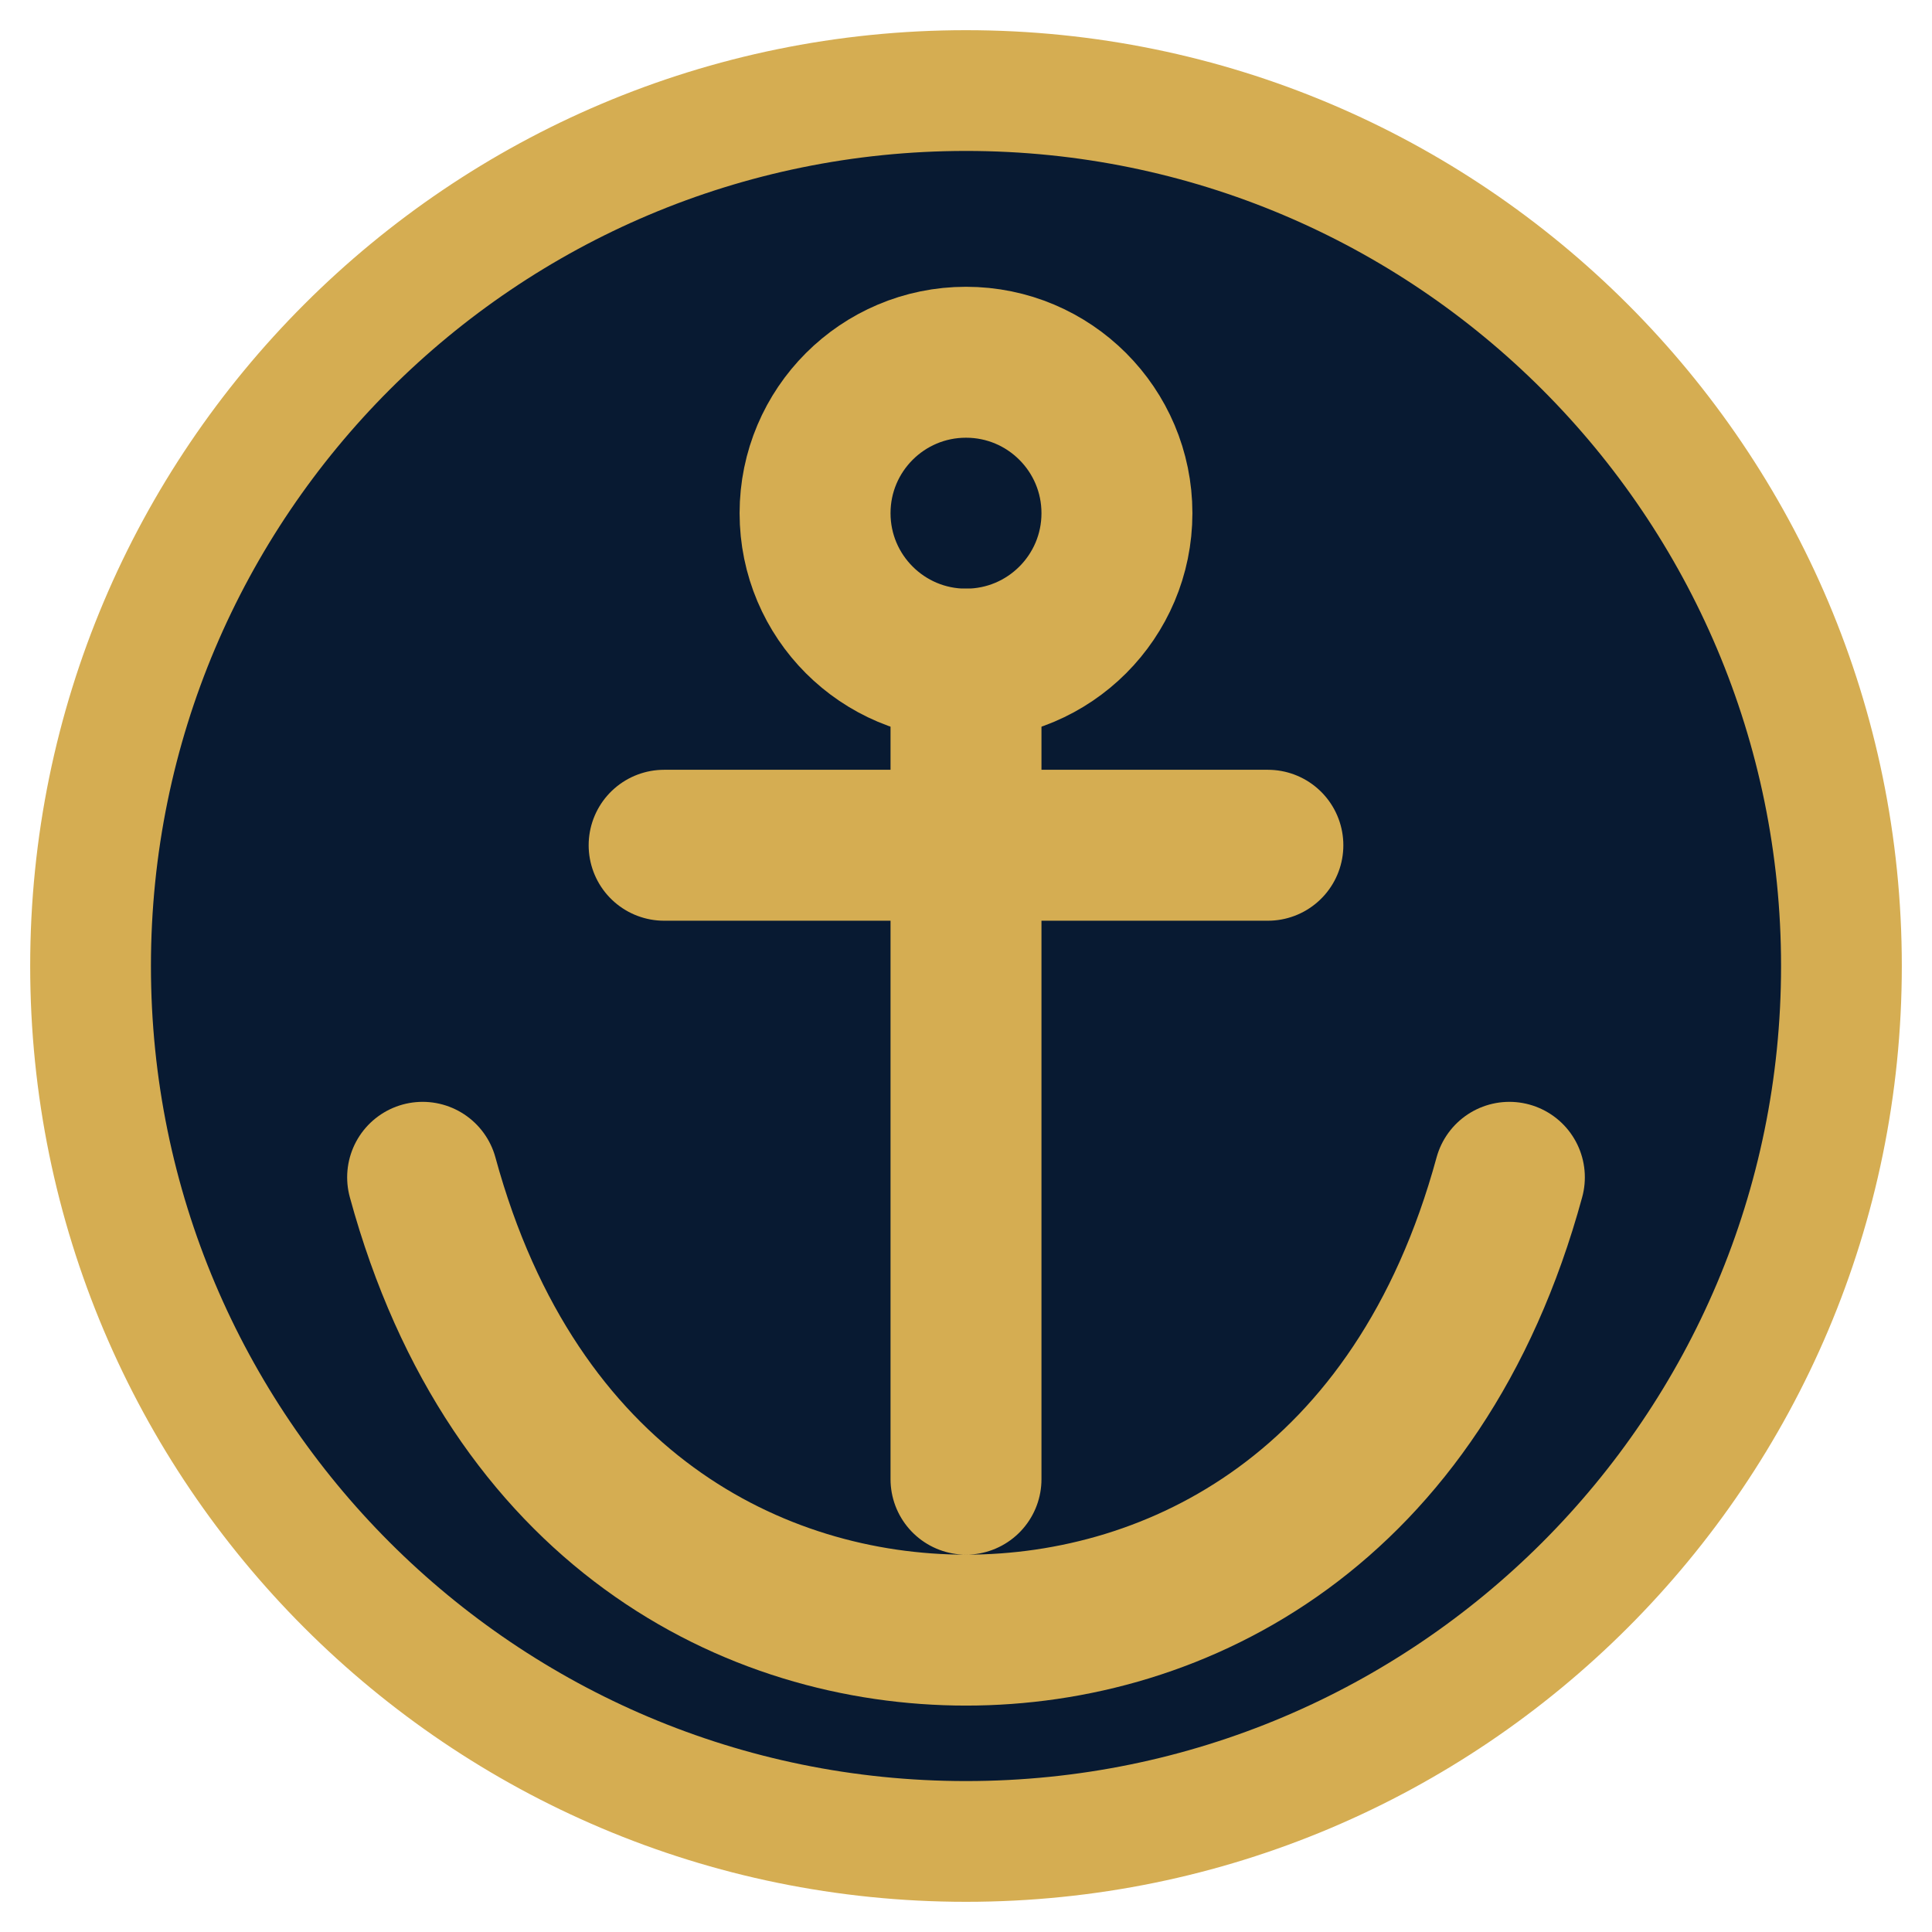
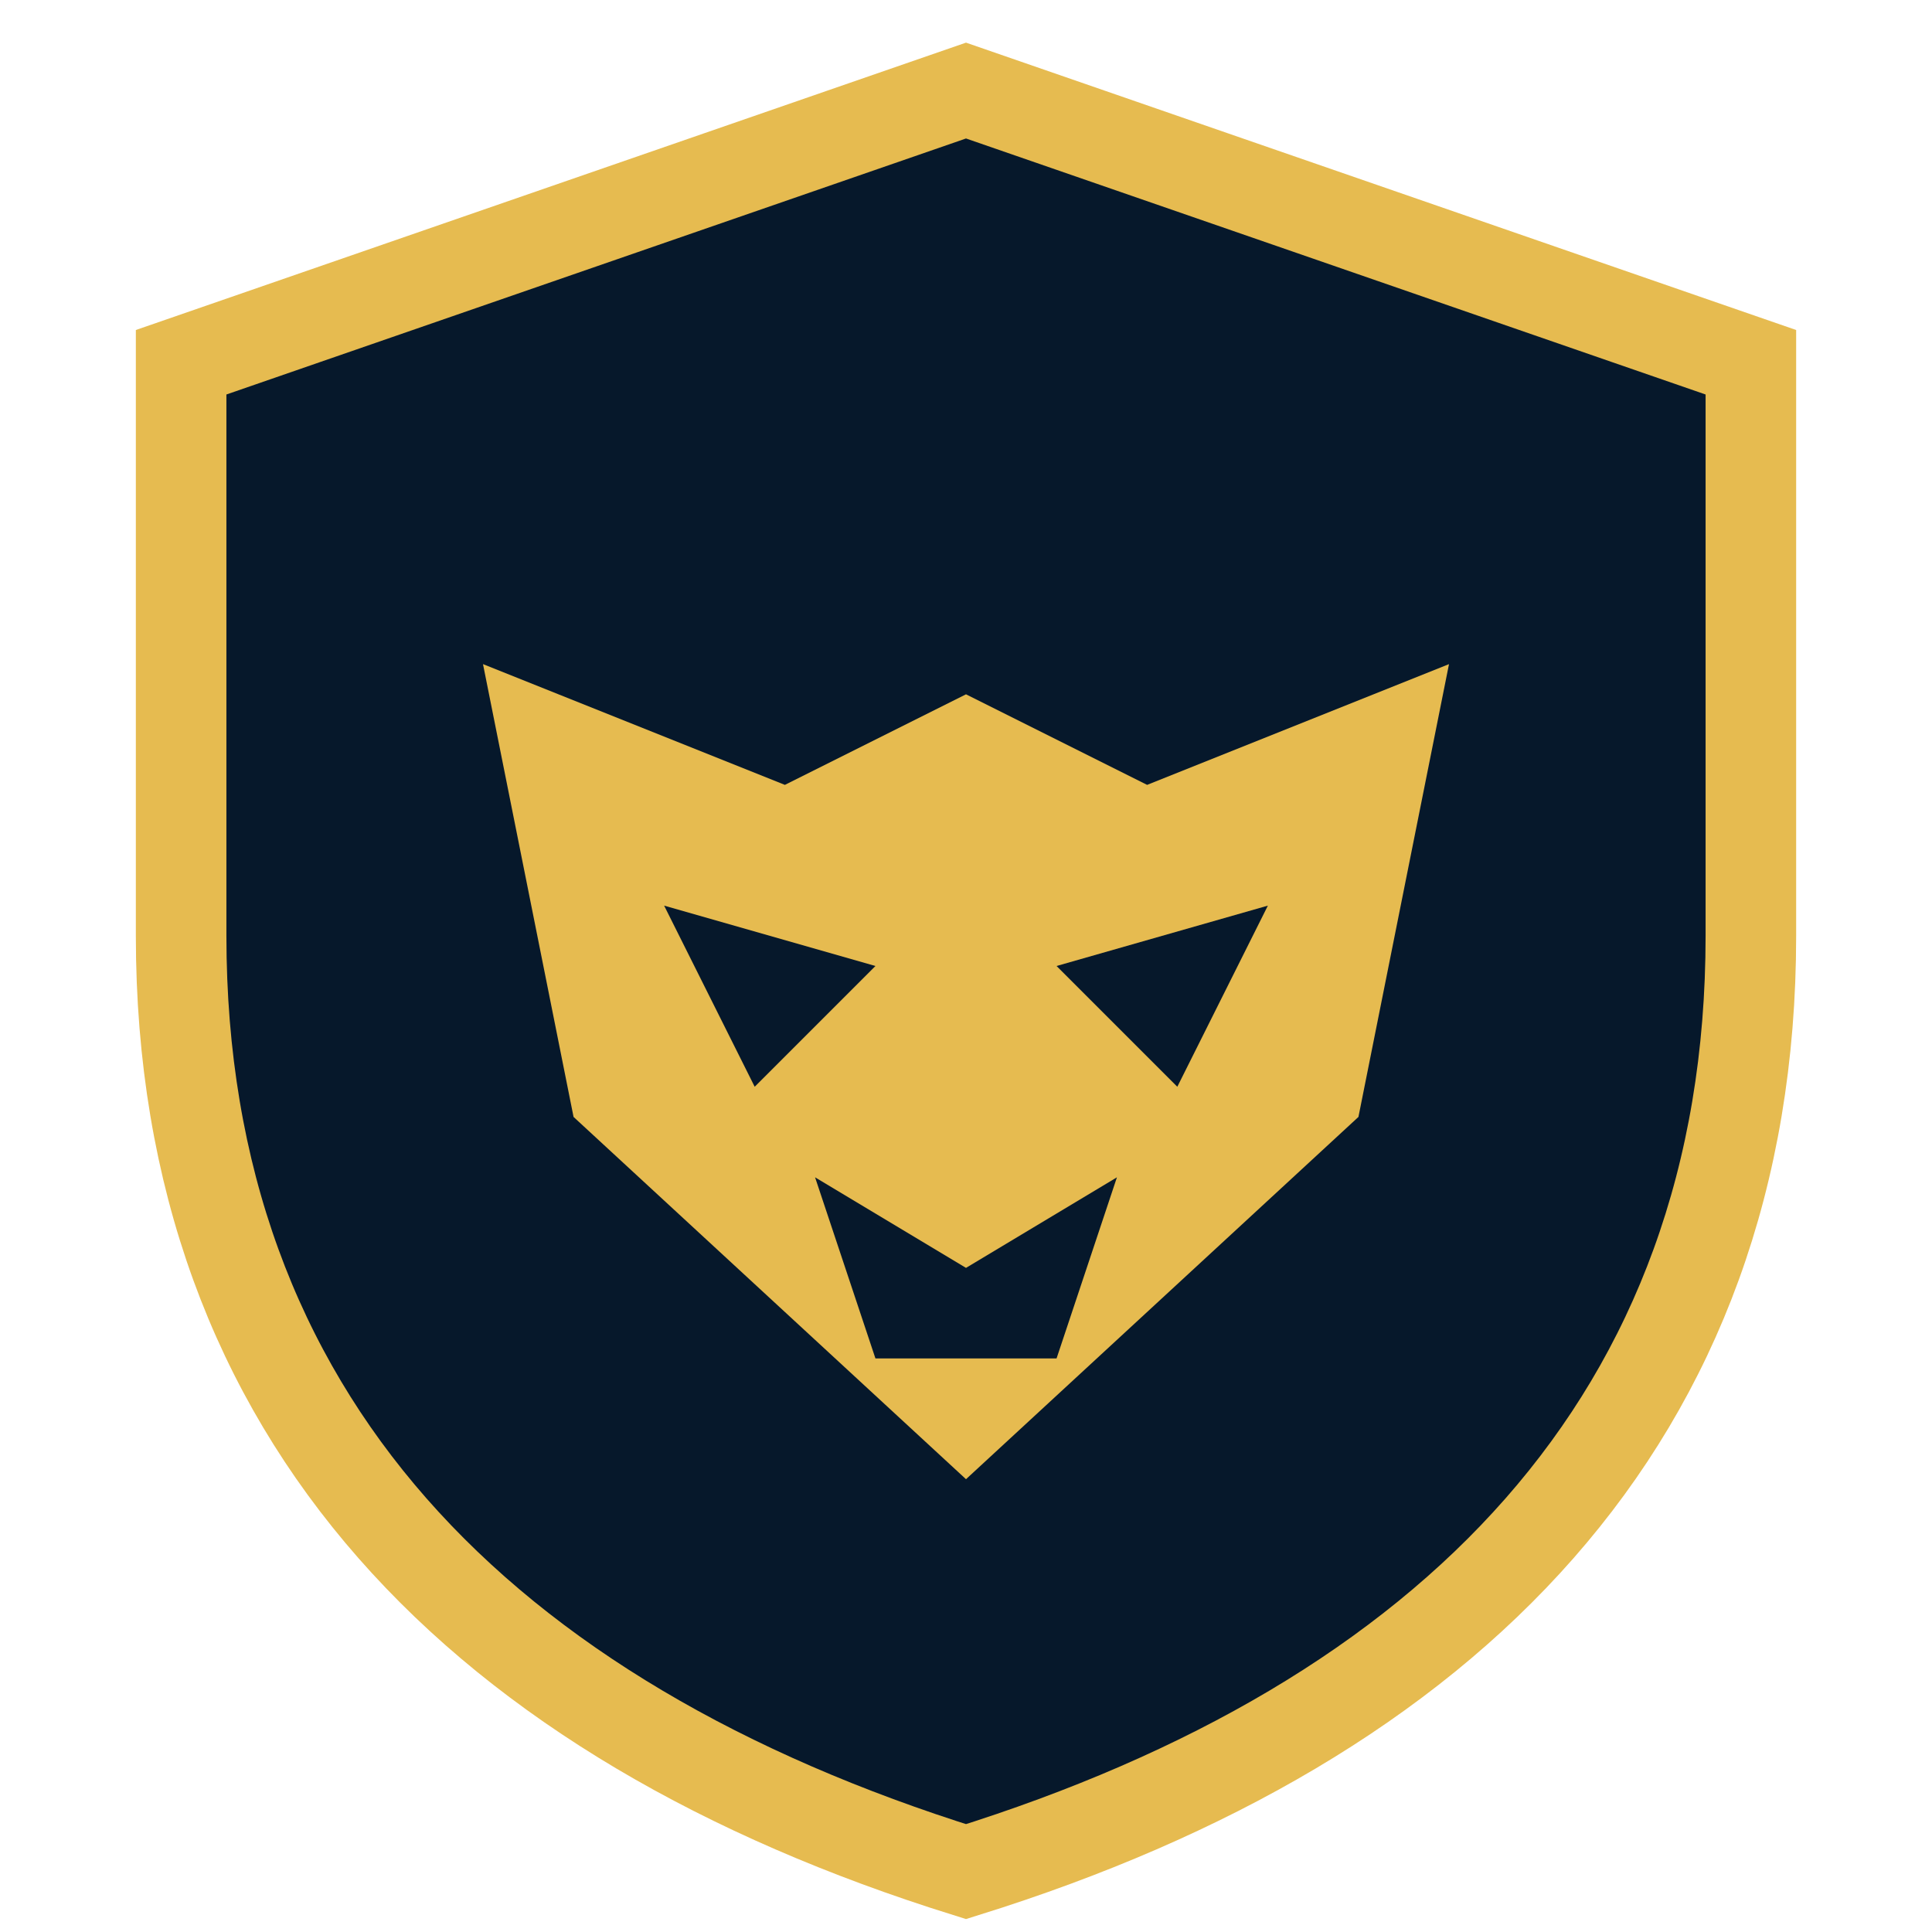
<svg xmlns="http://www.w3.org/2000/svg" viewBox="0 0 64 64" role="img" aria-labelledby="fav-title">
-   <circle cx="32" cy="32" r="29" fill="#081a32" stroke="#d5ad52" stroke-width="4" />
-   <g fill="none" stroke="#d5ad52" stroke-width="5" stroke-linecap="round">
-     <circle cx="32" cy="17" r="5" />
-     <path d="M32 22v27M22 28h20M14 39c3 11 11 15 18 15s15-4 18-15" />
-   </g>
+   <path d="M32 3 58 12v19c0 16-10 26-26 31C16 57 6 47 6 31V12z" fill="#06182b" stroke="#e6bb50" stroke-width="3" />
+   <path d="m16 22 10 4 6-3 6 3 10-4-3 15-13 12-13-12z" fill="#e6bb50" />
+   <path d="m22 30 7 2-4 4zm20 0-7 2 4 4zM27 39l5 3 5-3-2 6h-6z" fill="#06182b" />
</svg>
